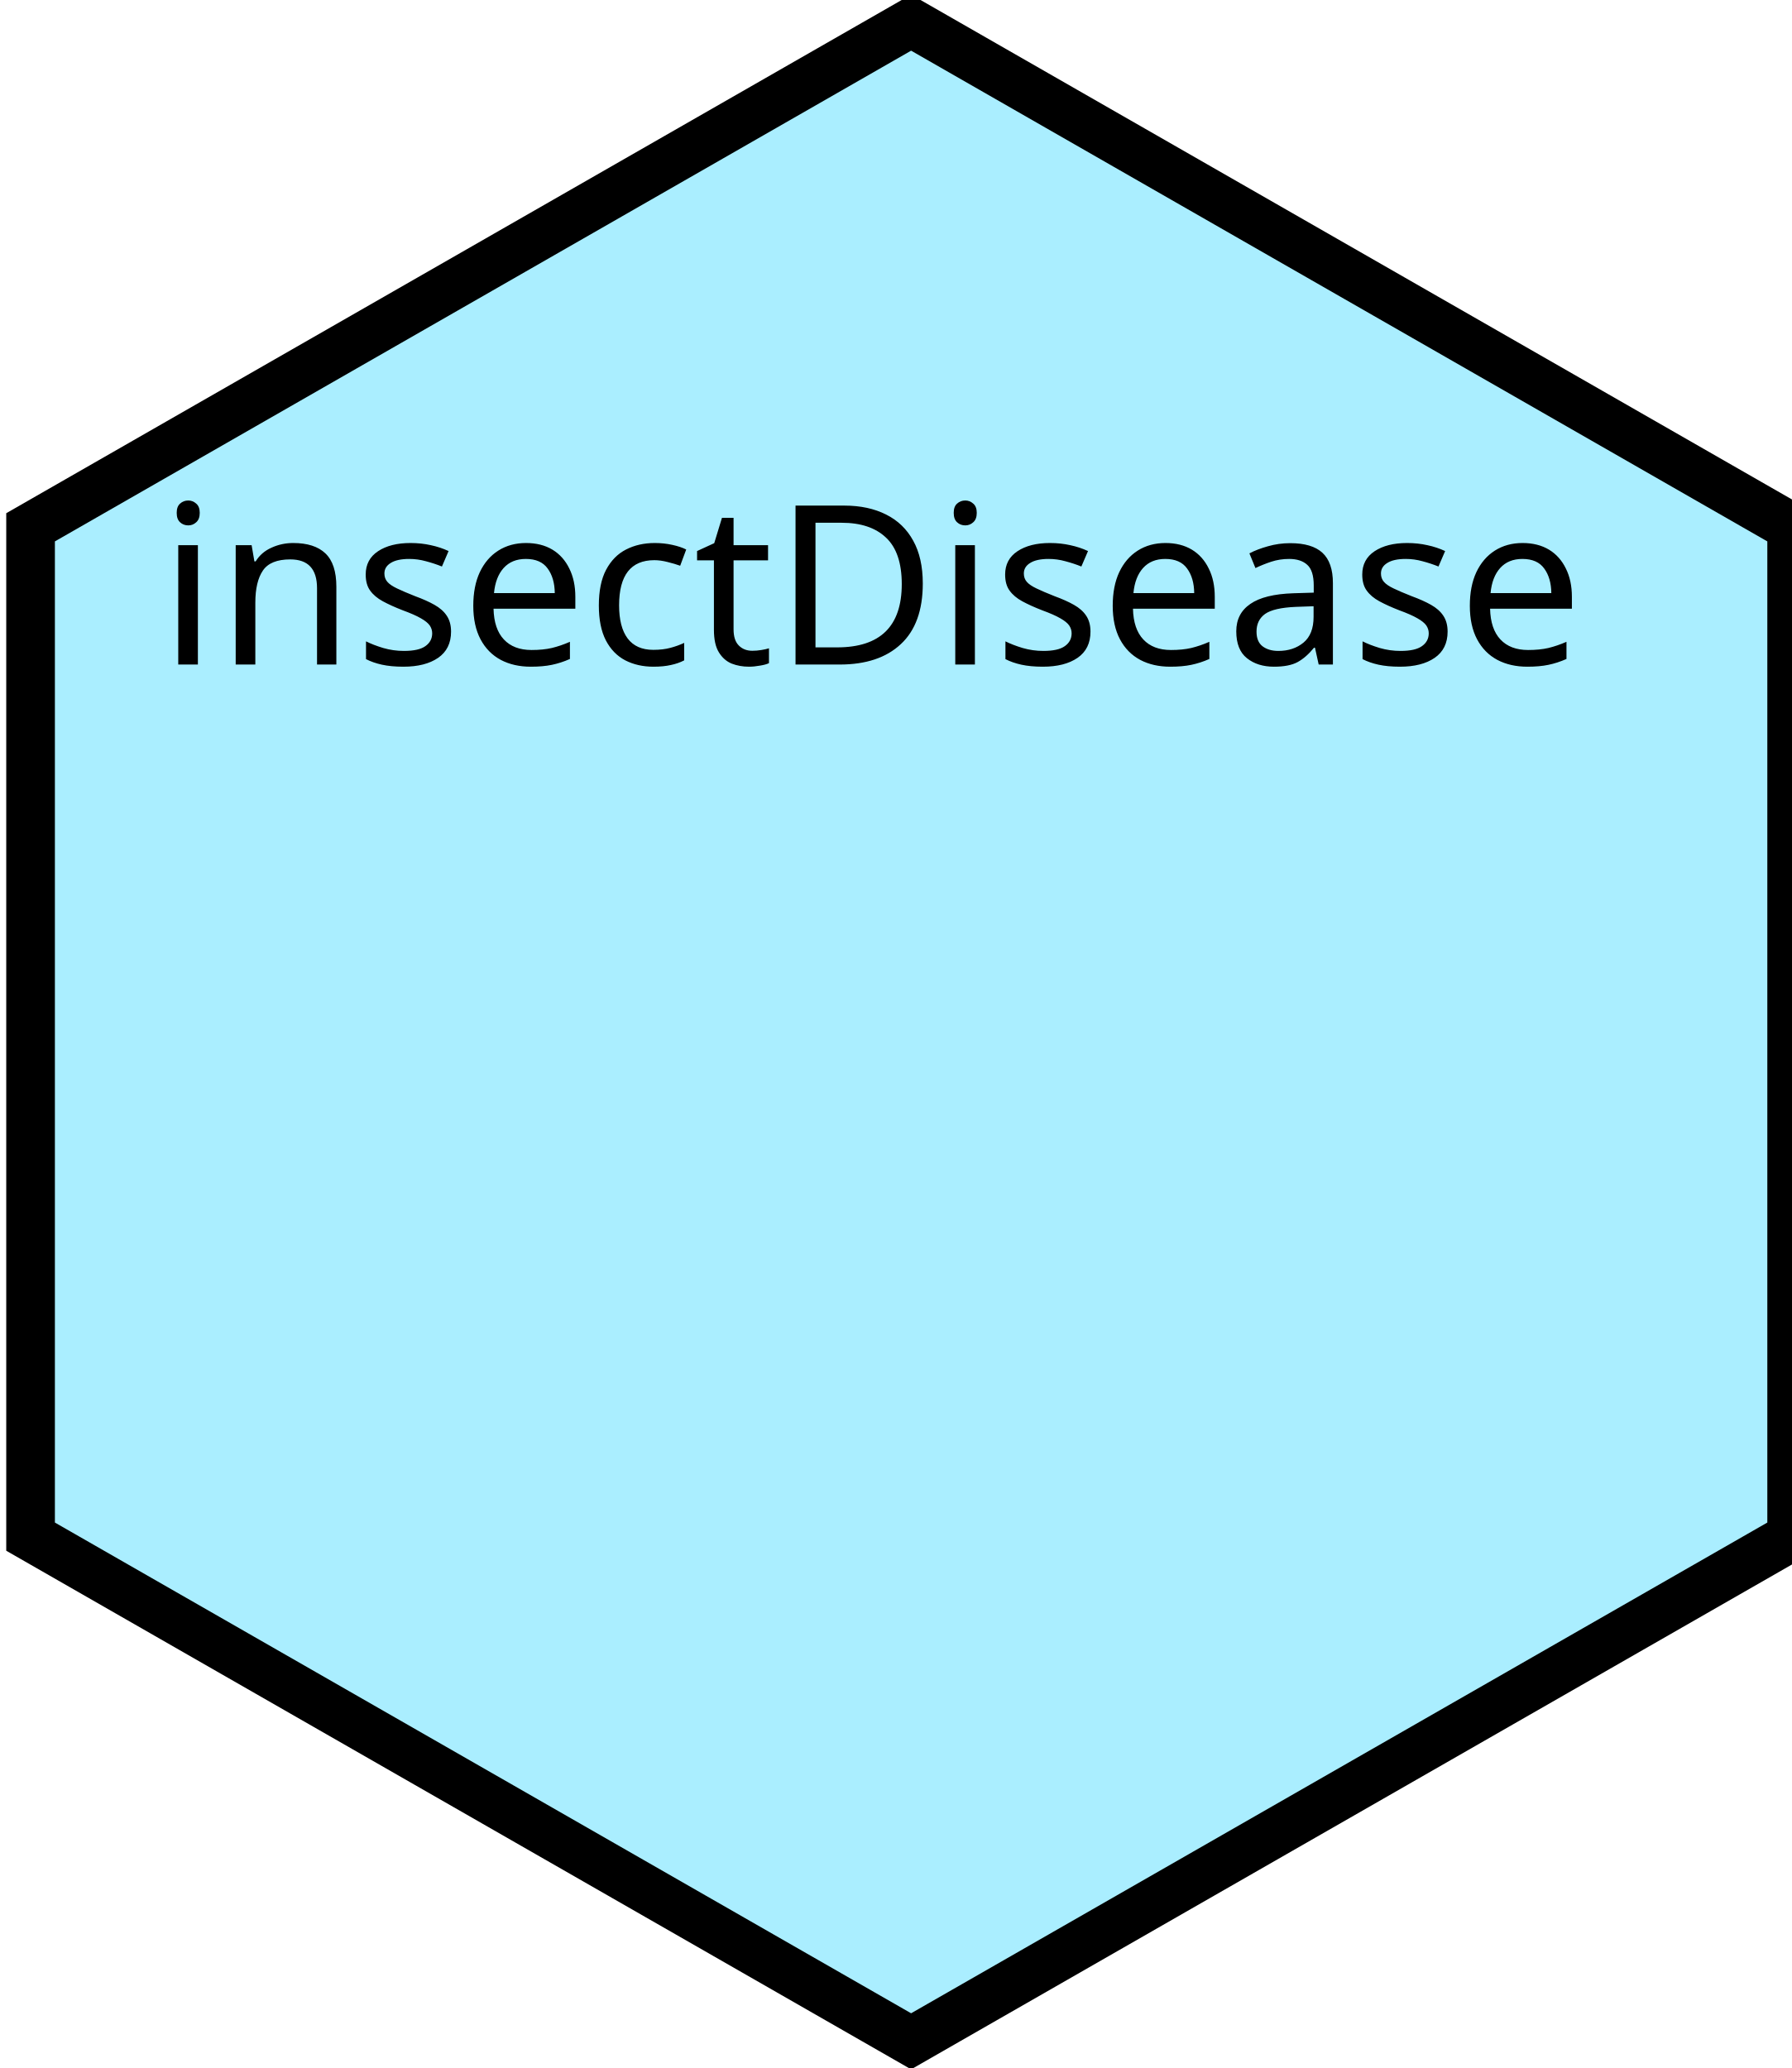
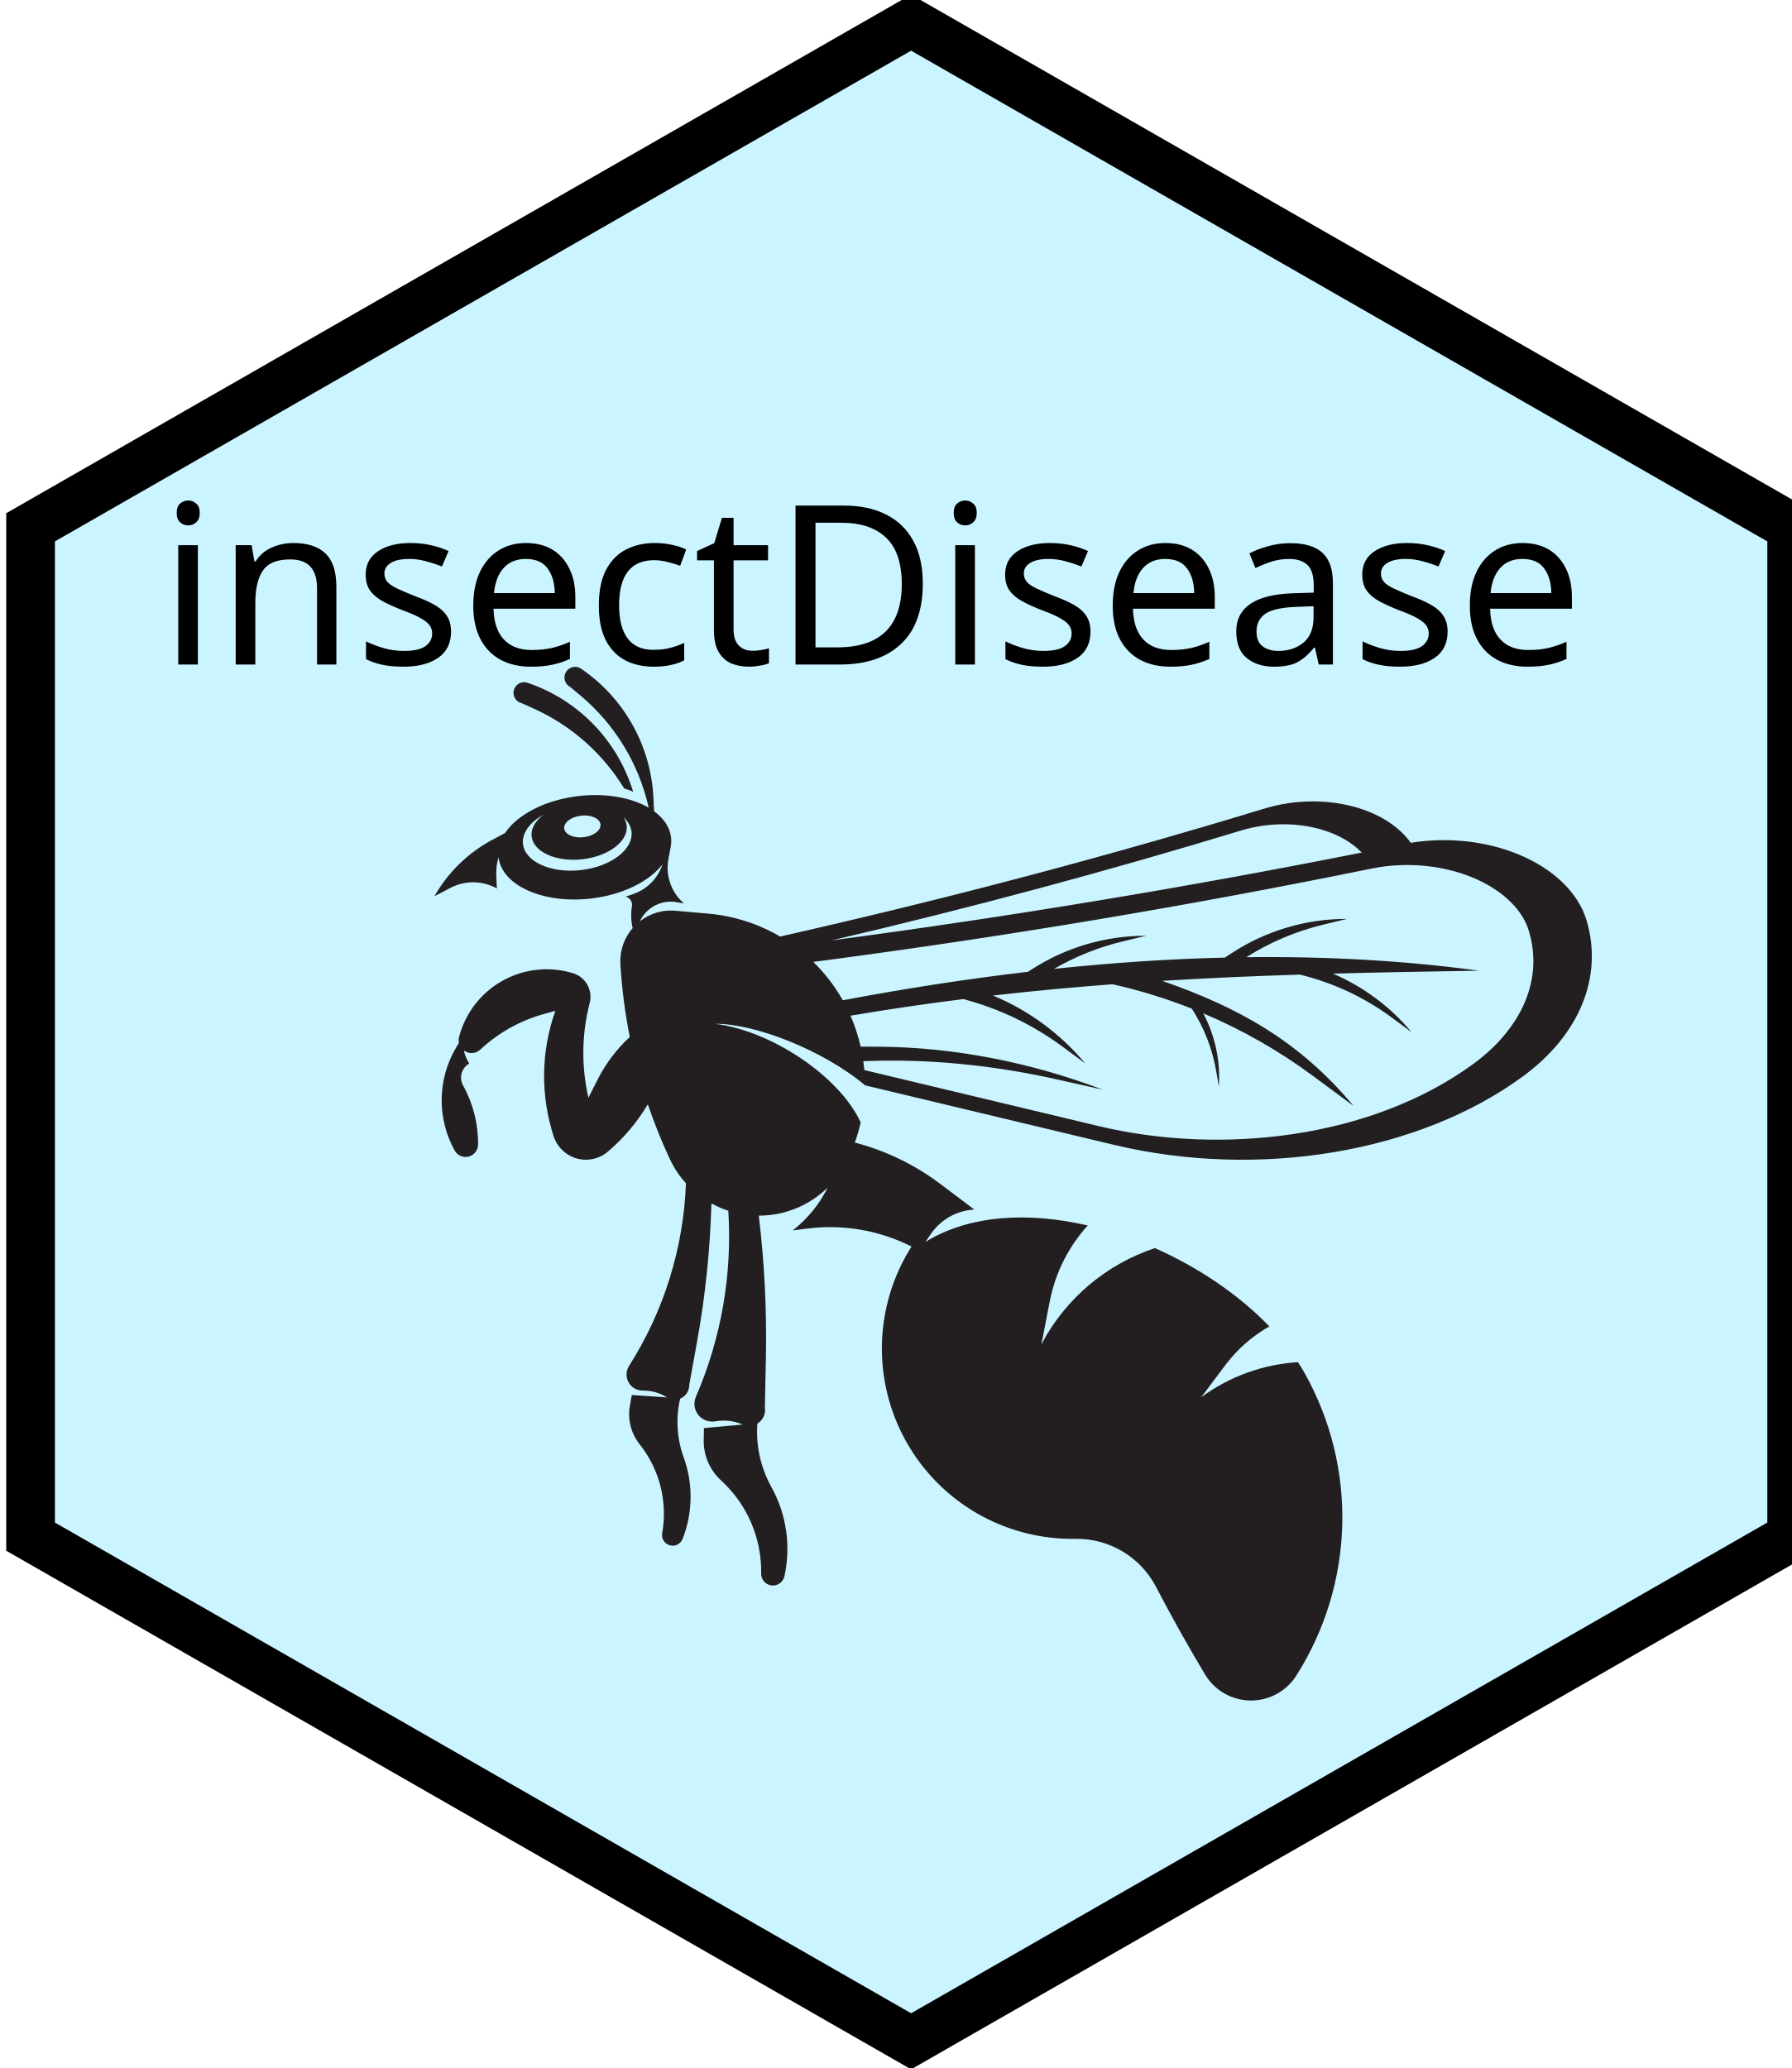
<svg xmlns="http://www.w3.org/2000/svg" width="181px" height="209px" viewBox="0 0 181 209" version="1.1" id="svg2">
  <defs id="defs8">
    <marker orient="auto" refY="0.0" refX="0.0" id="Scissors" style="overflow:visible">
      <path id="schere" d="M 9.09,-3.606 C 8.12,-4.777 6.37,-4.736 5.062,-4.233 L -3.15,-1.155 C -5.538,-2.462 -7.898,-2.087 -7.898,-2.724 C -7.898,-3.221 -7.442,-3.112 -7.51,-4.407 C -7.576,-5.65 -8.874,-6.57 -10.1,-6.488 C -11.328,-6.496 -12.6,-5.555 -12.611,-4.258 C -12.702,-2.952 -11.604,-1.739 -10.304,-1.653 C -8.782,-1.427 -6.086,-2.349 -4.821,-0.082 C -5.763,1.656 -7.435,1.661 -8.947,1.574 C -10.201,1.501 -11.709,1.861 -12.307,3.095 C -12.886,4.277 -12.318,5.959 -10.99,6.321 C -9.65,6.813 -7.81,6.191 -7.491,4.65 C -7.245,3.462 -8.086,2.904 -7.764,2.473 C -7.52,2.148 -5.973,2.336 -3.216,1.098 L 5.676,4.233 C 6.8,4.547 8.173,4.536 9.168,3.431 L -0.052,-0.054 L 9.09,-3.606 z M -9.218,-5.507 C -7.923,-4.784 -8.029,-2.823 -9.374,-2.443 C -10.591,-2.02 -12.145,-3.202 -11.758,-4.521 C -11.53,-5.603 -10.104,-6.001 -9.218,-5.507 z M -9.162,2.511 C -7.811,3.01 -8.04,5.295 -9.414,5.602 C -10.325,5.919 -11.627,5.464 -11.72,4.39 C -11.897,3.085 -10.363,1.906 -9.162,2.511 z " style="fill:#398887;stroke:#398887;stroke-opacity:1;fill-opacity:1" />
    </marker>
    <marker orient="auto" refY="0.0" refX="0.0" id="DotL" style="overflow:visible">
      <path id="path7113" d="M -2.5,-1.0 C -2.5,1.76 -4.74,4.0 -7.5,4.0 C -10.26,4.0 -12.5,1.76 -12.5,-1.0 C -12.5,-3.76 -10.26,-6.0 -7.5,-6.0 C -4.74,-6.0 -2.5,-3.76 -2.5,-1.0 z " style="fill-rule:evenodd;stroke:#398887;stroke-width:1pt;stroke-opacity:1;fill:#398887;fill-opacity:1" transform="scale(0.8) translate(7.4, 1)" />
    </marker>
+     <clipPath clipPathUnits="userSpaceOnUse" id="clipPath5859">
+       <path d="M 0,660 H 660 V 0 H 0 Z" id="path5857" />
+     </clipPath>
  </defs>
  <g fill-rule="evenodd" fill="none" stroke-width="1" stroke="none" id="Merch">
    <g transform="translate(-293, -69)" id="Mule-Sticker">
      <g transform="translate(293, 69)" id="Group-2">
        <g id="g4842" transform="matrix(0.9831664,0,0,0.9831664,3.088961,1.554175)">
          <g id="g4744">
-             <polygon points="90.5,0.746 181,52.623 181,156.377 90.5,208.254 -1.5258905e-12,156.377 -1.5827339e-12,52.623 " id="Polygon-1" style="fill:#aaeeff;stroke:#000000;stroke-width:5;stroke-miterlimit:4;stroke-dasharray:none;stroke-opacity:1" />
+             <polygon points="90.5,0.746 181,52.623 181,156.377 90.5,208.254 -1.5258905e-12,156.377 -1.5827339e-12,52.623 " id="Polygon-1" style="fill:#caf4ff;stroke:#000000;stroke-width:5;stroke-miterlimit:4;stroke-dasharray:none;stroke-opacity:1;fill-opacity:1" />
          </g>
        </g>
        <text xml:space="preserve" style="font-size:22.497px;line-height:1.25;font-family:sans-serif;letter-spacing:0px;word-spacing:0px;stroke-width:1.055" x="16.106" y="67.161" id="text2155">
          <tspan id="tspan2153" x="16.106" y="67.161" style="font-size:22.497px;fill:#000000;stroke-width:1.055">insectDisease</tspan>
        </text>
+         <g id="g5851" transform="matrix(0.2945255,0,0,-0.2945255,37.80242,227.1542)">
+           <g id="g6642" transform="matrix(0.5942696,-0.1677691,0.1677691,0.5942696,-50.92921,242.3569)">
+             <path id="path5953" style="fill:#231f20;fill-opacity:1;fill-rule:evenodd;stroke:none" d="m 80.507,441.746 c -5.182,-2.118 -8.362,-6.333 -7.103,-9.413 1.258,-3.082 6.482,-3.862 11.663,-1.745 5.183,2.12 8.363,6.334 7.103,9.415 -1.258,3.082 -6.48,3.863 -11.663,1.743 m 22.893,5.513 c 1.322,-1.094 2.338,-2.421 2.972,-3.968 3.299,-8.074 -5.035,-19.124 -18.619,-24.675 -13.582,-5.551 -27.269,-3.506 -30.569,4.57 -1.651,4.04 -0.391,8.823 2.982,13.29 -6.065,-5.999 -8.792,-12.972 -6.47,-18.655 3.77,-9.221 19.396,-11.555 34.905,-5.215 15.508,6.337 25.025,18.951 21.256,28.172 -1.154,2.821 -3.421,5 -6.457,6.481 m 239.647,-21.538 1.2,1.377 c 14.96,17.164 34.61,29.582 56.537,35.728 l -11.808,-6.633 c -12.056,-6.772 -22.985,-15.214 -32.502,-25.012 29.809,11.926 59.73,22.614 89.669,31.837 l 2.992,3.431 c 14.957,17.165 34.606,29.582 56.531,35.727 l -11.805,-6.633 c -13.693,-7.689 -25.933,-17.535 -36.297,-29.076 42.178,12.464 84.375,21.969 126.358,27.9 -25.389,-7.638 -51.273,-15.412 -77.581,-23.61 18.203,-2.369 35.654,-9.007 50.903,-19.444 l -12.666,4.794 c -17.894,6.772 -36.861,9.836 -55.763,9.142 -23.885,-7.571 -48.108,-15.54 -72.628,-24.12 43.902,-2.67 81.746,-11.038 121.137,-38.003 l -26.288,9.948 c -22.058,8.348 -44.899,13.978 -68.036,16.876 9.747,-10.193 16.463,-22.912 19.378,-36.733 l -3.794,7.924 c -5.423,11.335 -13.064,21.38 -22.399,29.582 -15.291,1.559 -30.691,1.923 -46.058,1.089 -20.56,-7.514 -41.32,-15.502 -62.25,-24.087 21.294,-2.531 41.732,-10.175 59.534,-22.362 l -14.446,5.467 c -19.403,7.343 -39.909,10.866 -60.41,10.514 -19.134,-8.087 -38.408,-16.696 -57.802,-25.916 3.863,-4.7 7.241,-9.724 10.107,-14.997 l 9.851,2.724 c 39.369,10.881 83.188,14.632 126.073,10.792 l -25.681,-1.39 c -37.624,-2.036 -73.9,-8.735 -106.625,-19.527 0.661,-1.515 1.282,-3.045 1.864,-4.591 l 133.785,5.412 c 69.492,2.81 147.598,34.235 191.184,90.14 18.022,23.113 25.926,52.967 9.447,79.056 -7.946,12.575 -23.937,18.485 -38.065,20.178 C 548.01,545.461 527.79,541.37 511.09,532.744 419.852,485.625 326.933,441.753 232.63,401.115 l -5.873,-2.532 c 7.808,-4.259 15.071,-9.638 21.538,-16.061 31.378,15.597 62.996,30.085 94.752,43.199 m 160.436,114.133 c -7.122,4.24 -15.97,6.006 -23.944,6.207 -15.193,0.383 -31.144,-4.439 -43.926,-12.642 -66.093,-42.426 -133.624,-82.624 -202.382,-120.587 91.944,39.693 182.121,82.075 270.252,127.022 m -298.31,-132.718 13.858,7.584 c 77.323,42.324 152.721,87.06 225.918,134.049 14.954,9.599 33.17,14.832 50.148,14.401 13.348,-0.335 24.958,-4.146 33.127,-10.705 18.678,8.737 40.106,12.375 59.628,10.038 20.872,-2.498 37.624,-11.594 46.122,-25.045 17.412,-27.559 13.52,-62.146 -10.45,-92.888 C 579.48,388.079 498.042,349.584 415.291,346.137 l -142.188,-5.752 c -27.923,12.603 -68.673,16.379 -89.388,10.296 31.517,4.728 74.514,-9.525 92.598,-30.802 0.205,-3.854 0.174,-7.736 -0.097,-11.626 17.579,0.334 35.208,-2.732 51.88,-9.199 l 22.121,-8.589 c -9.164,-3.131 -16.363,-10.329 -19.494,-19.494 l -1.781,-5.205 c 19.63,21.306 50.745,31.705 84.328,33.288 -6.969,-14.033 -10.214,-29.979 -8.854,-46.316 l 2.022,-24.24 c 6.061,28.498 22.924,52.837 46.159,68.597 26.291,-3.764 51.989,-12.283 72.994,-24.605 -7.565,-7.674 -13.65,-16.936 -17.695,-27.414 l -8.017,-20.761 c 12.208,15.69 28.436,27.075 46.438,33.382 1.855,-1.622 3.64,-3.281 5.341,-4.982 42.625,-42.625 58.405,-105.213 41.081,-162.954 -2.967,-9.889 -10.841,-17.533 -20.813,-20.208 -9.973,-2.675 -20.617,0.011 -28.133,7.092 -13.54,12.757 -26.697,25.918 -39.455,39.458 -12.887,13.673 -32.387,18.898 -50.383,13.501 -37.267,-11.181 -77.666,-0.997 -105.179,26.515 -27.484,27.485 -37.676,67.834 -26.547,105.07 -19.202,3.752 -39.576,1.922 -58.576,-6.175 l -7.364,-3.141 c 6.166,8.447 10.301,18.102 12.206,28.213 -7.007,-12.222 -18.605,-21.484 -32.599,-25.425 10.218,-24.513 18.719,-49.756 25.418,-75.549 l 6.738,-25.939 c 1.418,-2.943 1.109,-6.424 -0.808,-9.069 -0.226,-0.309 -0.472,-0.606 -0.734,-0.882 2.493,-11.965 8.4,-23.026 17.099,-31.796 12.162,-12.257 19.43,-28.533 20.44,-45.773 0.194,-3.351 -2.179,-6.306 -5.497,-6.834 -3.314,-0.528 -6.491,1.54 -7.346,4.788 -5.011,19.004 -17.946,34.941 -35.512,43.759 -7.589,3.807 -13.174,10.69 -15.34,18.898 l -1.714,6.507 20.238,7.749 c -5.198,0.696 -10.488,-0.147 -15.211,-2.427 -3.266,-1.575 -7.136,-1.23 -10.071,0.895 -2.937,2.132 -4.468,5.701 -3.987,9.296 4.73,35.27 0.992,71.035 -10.742,104.378 -3.432,0.14 -6.83,0.602 -10.153,1.378 6.315,-25.019 10.744,-50.526 13.223,-76.301 l 2.323,-24.143 c 0.849,-2.828 0.076,-5.895 -2.012,-7.984 -0.248,-0.247 -0.509,-0.474 -0.781,-0.686 0.521,-11.047 4.223,-21.777 10.749,-30.853 9.119,-12.689 13.295,-28.27 11.741,-43.816 -0.304,-3.024 -2.846,-5.325 -5.885,-5.325 -3.039,0 -5.583,2.301 -5.885,5.325 -1.769,17.698 -11.057,33.783 -25.499,44.165 -6.239,4.483 -10.25,11.432 -11.015,19.078 l -0.605,6.059 19.193,4.039 c -4.548,1.367 -9.393,1.367 -13.94,0 -3.145,-0.944 -6.552,-0.084 -8.874,2.238 -2.321,2.321 -3.18,5.73 -2.236,8.875 10.381,34.602 11.329,71.276 2.847,106.26 -4.55,2.854 -8.717,6.4 -12.335,10.593 -7.135,8.272 -13.796,16.916 -19.962,25.883 -2.969,-11.08 -7.75,-21.676 -14.221,-31.336 -3.496,-5.217 -9.366,-8.352 -15.647,-8.352 -6.284,0 -12.152,3.135 -15.649,8.352 -13.292,19.844 -19.638,43.533 -18.05,67.366 l -5.646,-3.423 c -11.711,-7.095 -21.533,-16.917 -28.629,-28.628 -1.648,-2.72 -4.89,-4.023 -7.961,-3.199 -0.249,0.068 -0.493,0.145 -0.729,0.239 1.207,-2.278 2.848,-4.332 4.885,-6.176 -3.469,-3.499 -3.469,-9.141 0,-12.639 8.087,-8.155 13.928,-18.271 16.949,-29.354 0.828,-3.045 -0.496,-6.263 -3.228,-7.838 -2.731,-1.576 -6.181,-1.116 -8.401,1.122 -14.35,14.478 -19.972,35.461 -14.783,55.172 l 0.814,3.085 c -0.494,0.953 -0.778,2.017 -0.801,3.141 -0.29,13.691 5.02,26.903 14.702,36.586 9.683,9.683 22.899,14.995 36.588,14.706 7.35,-0.158 13.273,-6.08 13.427,-13.428 0.378,-17.794 5.051,-35.232 13.621,-50.828 l 2.163,11.074 c 1.923,9.856 5.597,19.205 10.778,27.646 -6.162,12.072 -11.508,24.573 -15.987,37.424 -0.602,1.721 -1.027,3.482 -1.284,5.258 -0.813,5.645 0.106,11.142 2.357,15.951 -1.957,3.631 -3.216,7.604 -3.703,11.717 -0.287,2.41 -2.402,4.18 -4.824,4.039 l 3.765,2.624 c 6.712,4.676 10.775,12.196 11.108,20.241 -4.455,-11.115 -16.724,-22.386 -33.291,-29.159 -24.591,-10.052 -49.37,-6.388 -55.459,8.166 -0.047,-3.447 0.483,-6.902 1.592,-10.216 l 2.231,-6.673 c -8.88,2.104 -18.219,-0.398 -24.858,-6.66 l -7.358,-6.944 c 3.657,14.869 11.462,28.39 22.511,38.991 l 5.686,5.454 c 3.782,11.694 16.473,23.845 33.95,30.989 14.163,5.79 28.387,7.029 39.068,4.259 -11.858,21.977 -30.671,39.513 -53.605,49.776 l -6.6,2.953 c -2.155,0.438 -3.888,2.039 -4.499,4.151 -0.614,2.113 -0.002,4.391 1.585,5.914 1.586,1.524 3.885,2.042 5.972,1.345 27.471,-9.174 49.028,-30.731 58.202,-58.202 l 2.336,-6.996 c 6.226,-2.301 10.883,-6.179 13.056,-11.497 0.771,-1.88 1.188,-3.846 1.287,-5.869 l 10e-4,0.005 0.55,-6.036 c 0.826,-9.304 6.551,-17.461 15.021,-21.397 l -4.138,-0.438 c -6.651,-0.701 -12.445,-4.841 -15.262,-10.907 -0.733,-1.576 -1.236,-3.219 -1.514,-4.889 4.264,5.822 10.75,10.016 18.441,11.204 l 16.97,3.232 c 14.115,2.689 28.42,2.115 41.923,-1.409 m -100.455,55.286 -1.236,1.833 c -16.199,24.007 -42.745,38.999 -71.669,40.477 -2.197,0.113 -4.273,-1.002 -5.395,-2.896 -1.118,-1.893 -1.097,-4.251 0.059,-6.122 1.156,-1.872 3.254,-2.948 5.448,-2.794 l 7.149,-1.078 c 22.69,-3.416 43.691,-13.599 60.35,-29.044 1.821,-0.036 3.588,-0.162 5.294,-0.376" />
+           </g>
+         </g>
      </g>
    </g>
  </g>
</svg>
